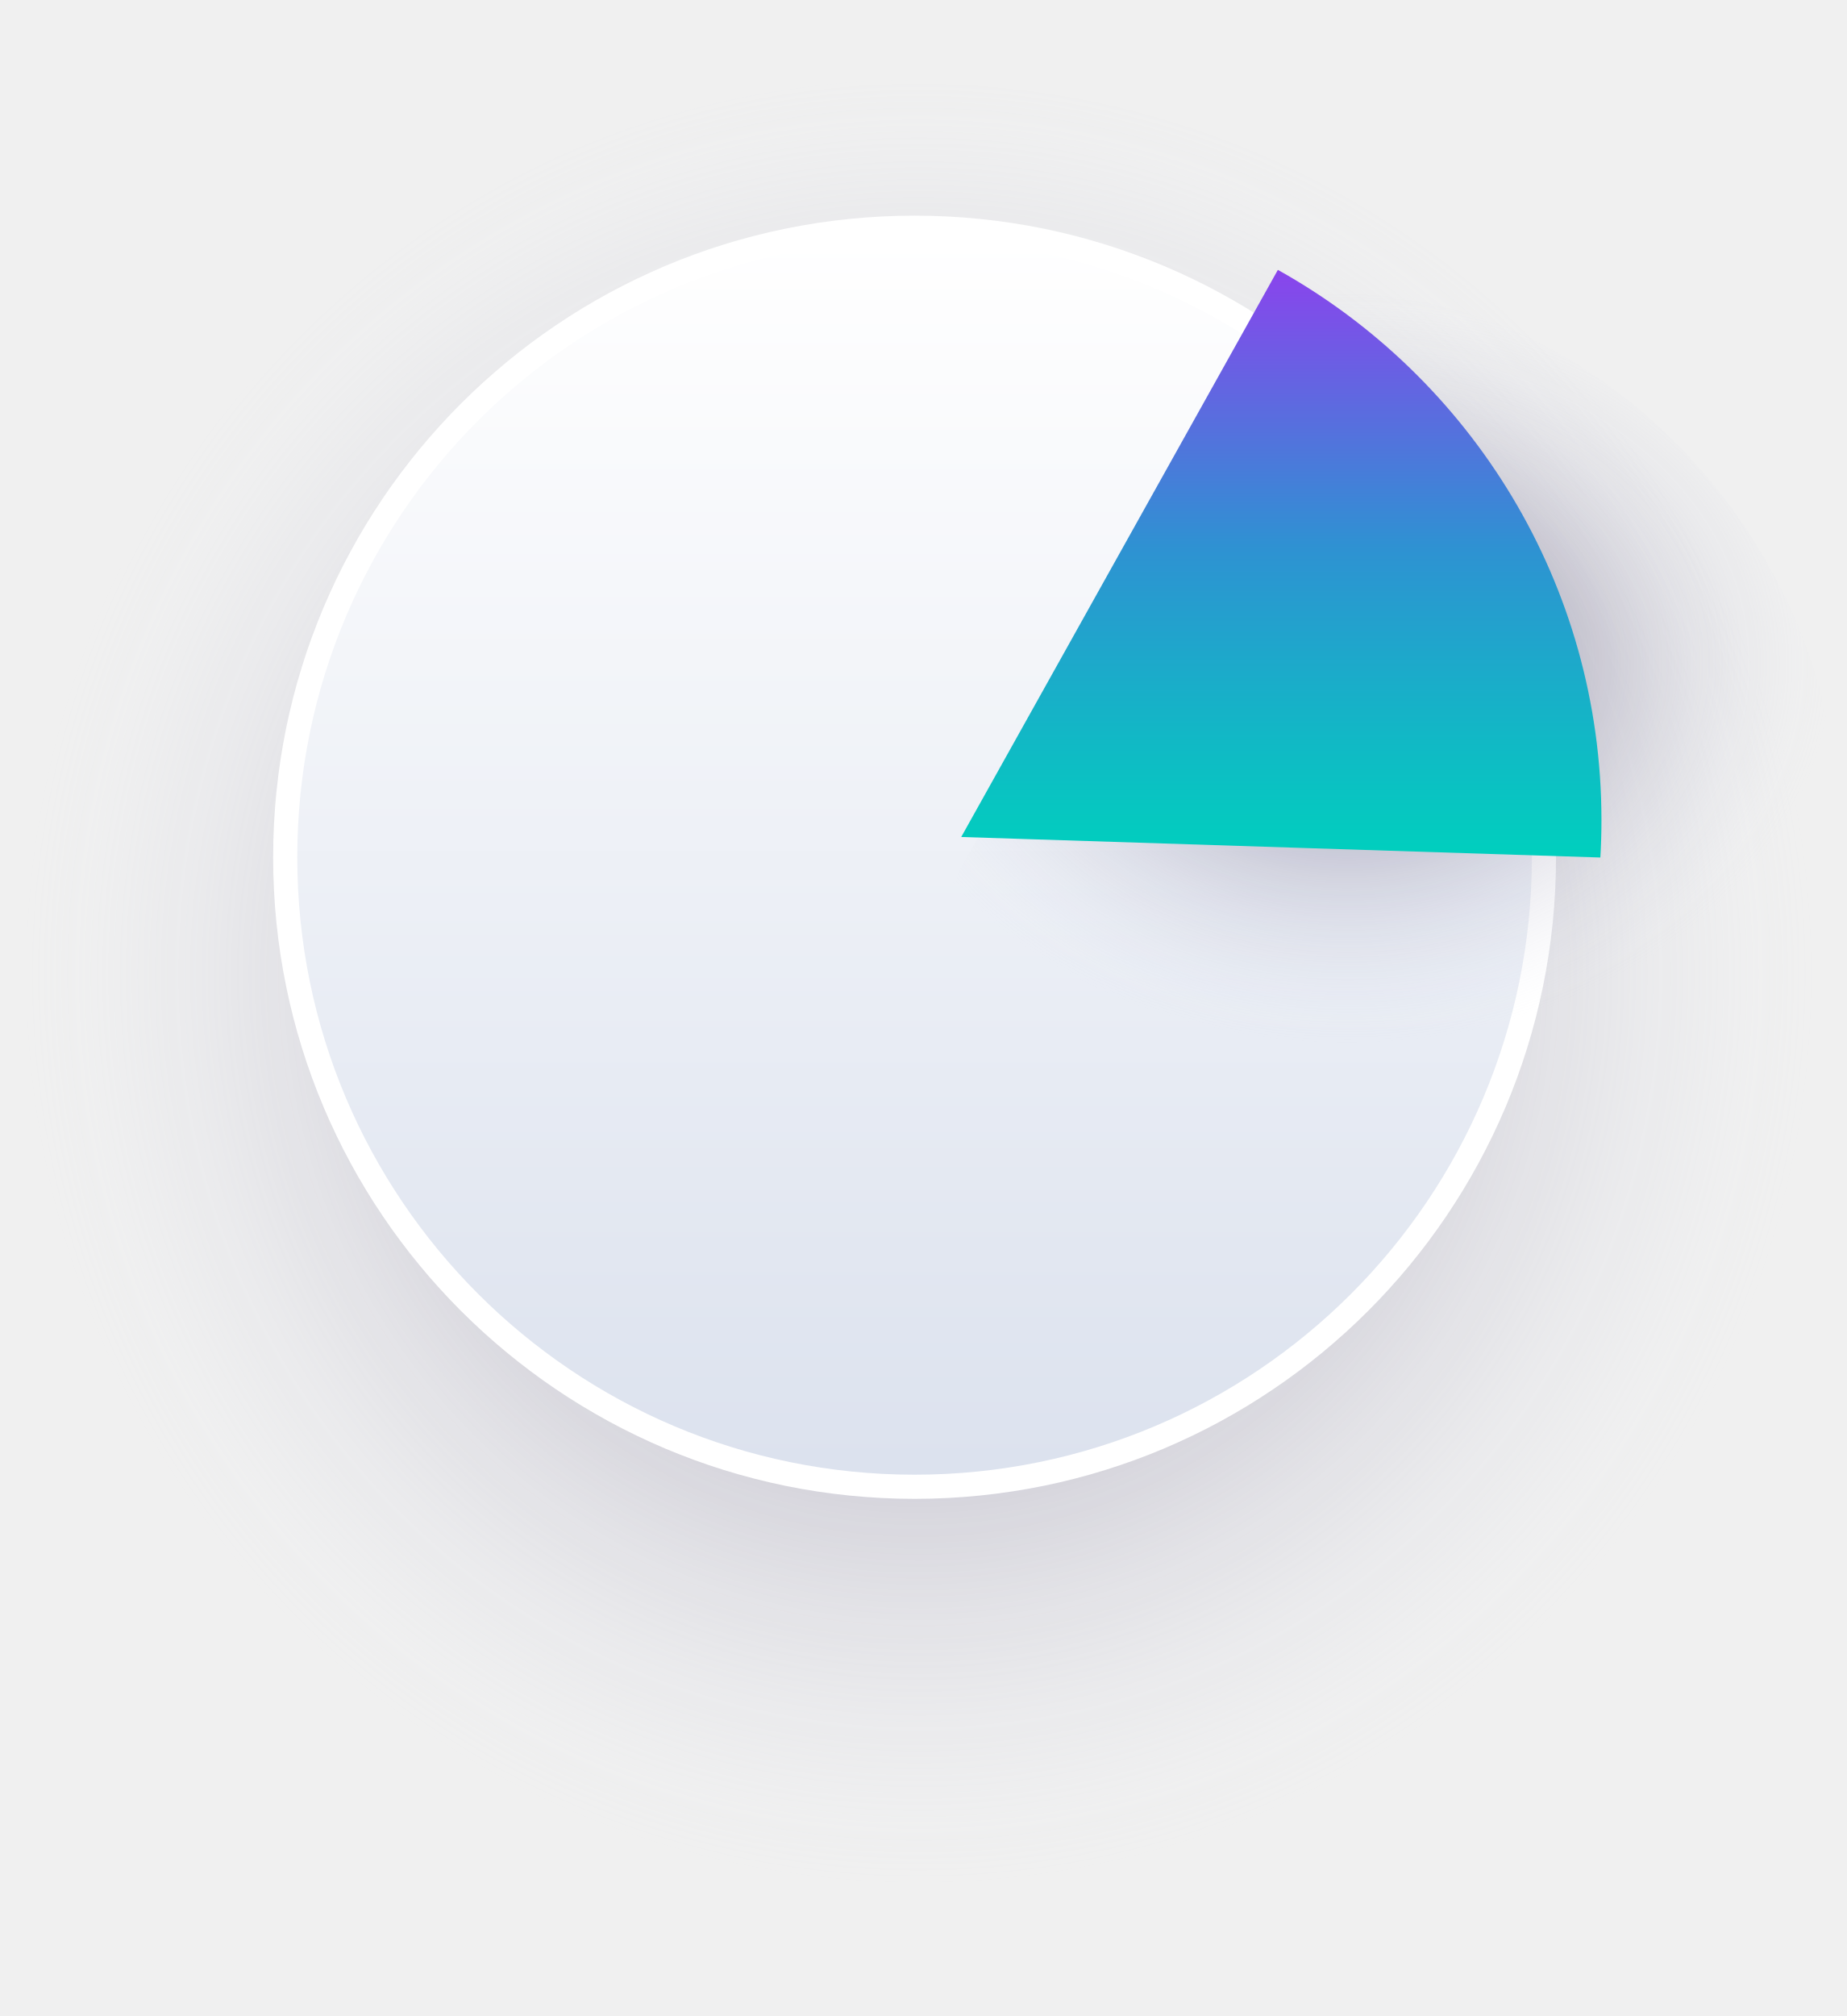
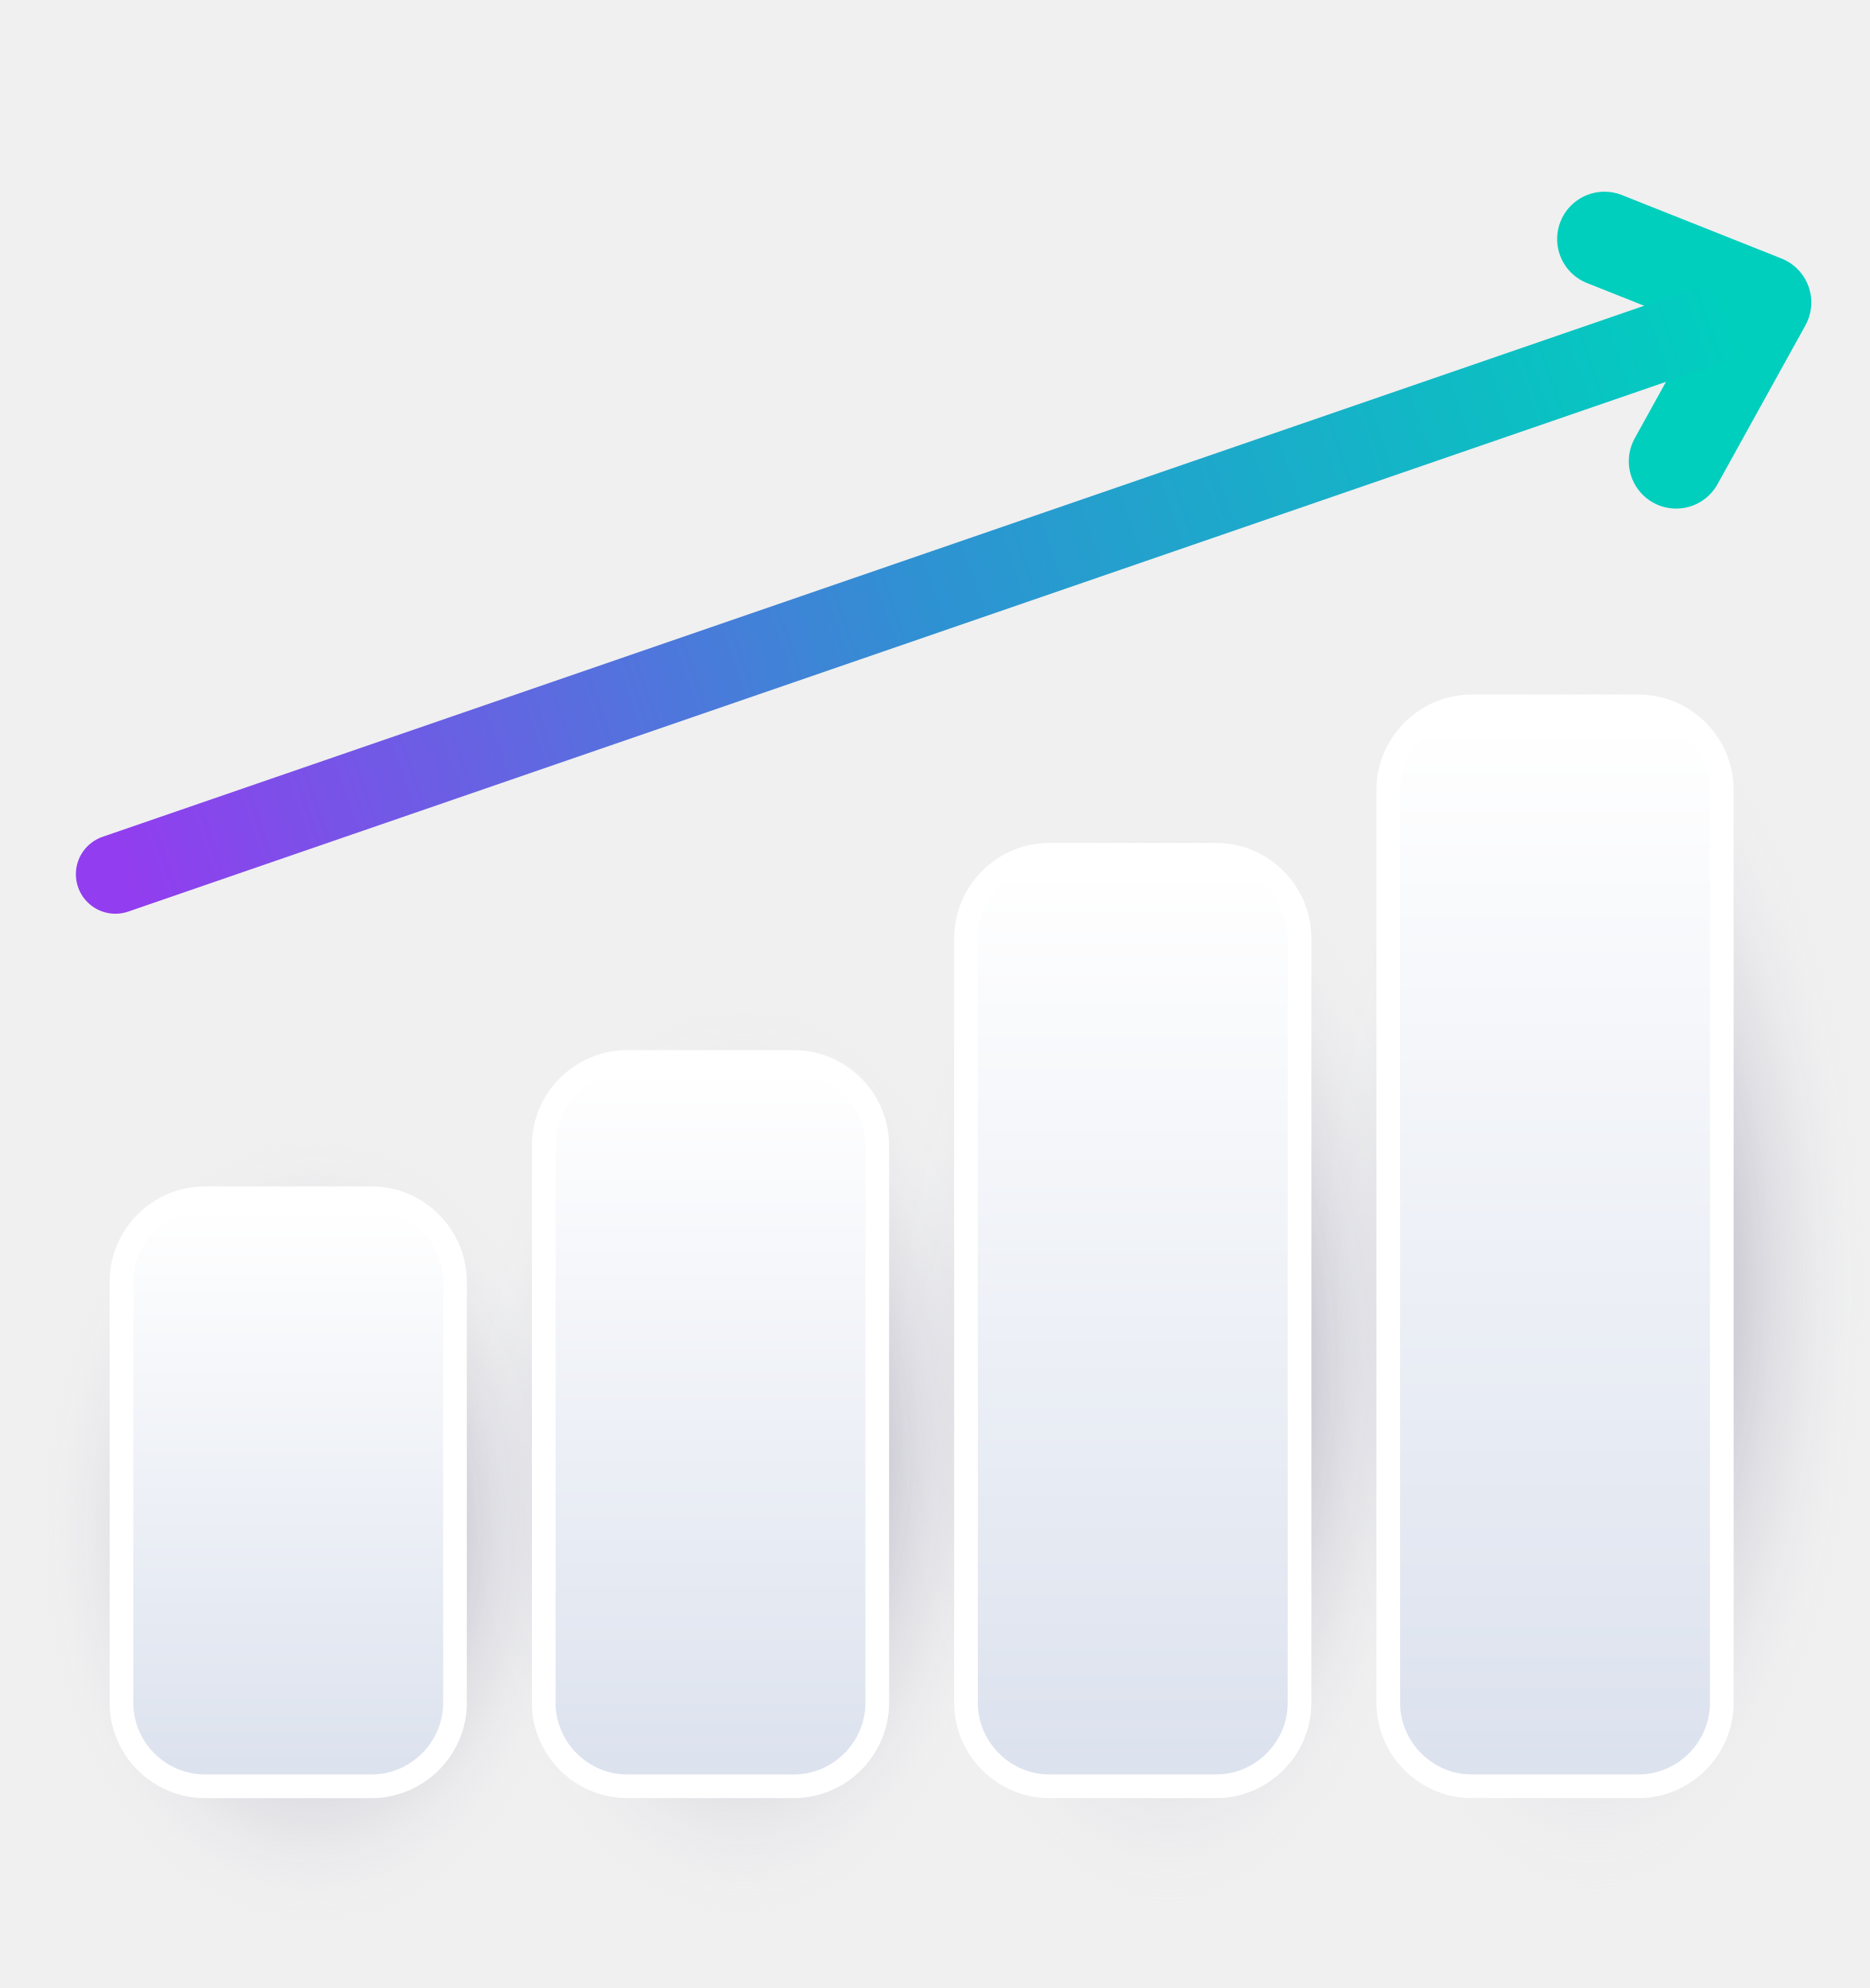
- <svg xmlns="http://www.w3.org/2000/svg" viewBox="0 0 153 167" xml:space="preserve" style="fill-rule:evenodd;clip-rule:evenodd;stroke-linecap:square;stroke-linejoin:round;stroke-miterlimit:1.5">
-   <ellipse cx="75.78" cy="86.912" rx="75.78" ry="80.27" style="fill:url(#_ommRadial61);" />
-   <circle cx="75.78" cy="71.012" r="52.148" style="fill:url(#_ommLinear62);stroke:white;stroke-width:2px;" />
-   <g id="wedge">
-     <path d="M106.575,24.754l-36.104,63.13l78.306,2.863c0.079,-1.343 -0.391,-2.795 0.119,-4.059c13.964,-34.658 -16.377,-66.329 -42.321,-61.934Z" style="fill:url(#_ommRadial63);" />
-     <path d="M105.882,22.356l-26.237,46.978l52.957,1.7c0.061,-1.025 0.091,-2.057 0.091,-3.097c0,-19.588 -10.823,-36.668 -26.811,-45.581Z" style="fill:url(#_ommLinear64);" />
+ <svg xmlns="http://www.w3.org/2000/svg" viewBox="0 0 158 168" xml:space="preserve" style="fill-rule:evenodd;clip-rule:evenodd;stroke-linejoin:round;stroke-miterlimit:2">
+   <g id="bars">
+     <g id="shadows">
+       <path d="M49.979,108.521c0,-6.516 -5.291,-11.807 -11.807,-11.807l-23.614,0c-6.517,0 -11.807,5.291 -11.807,11.807l0,47.345c0,6.517 5.29,11.807 11.807,11.807l23.614,0c6.516,0 11.807,-5.29 11.807,-11.807l0,-47.345Z" style="fill:url(#_ommRadial91);" />
+       <path d="M86.228,99.274c-0,-7.535 -5.291,-13.653 -11.807,-13.653l-23.614,0c-6.517,0 -11.807,6.118 -11.807,13.653l-0,54.746c-0,7.536 5.29,13.653 11.807,13.653l23.614,0c6.516,0 11.807,-6.117 11.807,-13.653l-0,-54.746Z" style="fill:url(#_ommRadial92);" />
+       <path d="M122.218,87.016c0,-8.885 -5.291,-16.1 -11.807,-16.1l-23.614,0c-6.517,0 -11.807,7.215 -11.807,16.1l0,64.557c0,8.887 5.29,16.1 11.807,16.1l23.614,0c6.516,0 11.807,-7.213 11.807,-16.1l0,-64.557Z" style="fill:url(#_ommRadial93);" />
+       <path d="M158.15,76.332c0,-10.062 -5.291,-18.232 -11.807,-18.232l-23.614,-0c-6.517,-0 -11.807,8.17 -11.807,18.232l0,73.109c0,10.063 5.29,18.232 11.807,18.232l23.614,-0c6.516,-0 11.807,-8.169 11.807,-18.232l0,-73.109Z" style="fill:url(#_ommRadial94);" />
+     </g>
+     <path d="M74.148,96.789c-0.002,-3.865 -3.182,-7.046 -7.048,-7.047l-14.096,0c-3.866,0.001 -7.046,3.182 -7.048,7.047l0,47.116c0.002,3.866 3.182,7.046 7.048,7.048l14.096,0c3.866,-0.002 7.046,-3.182 7.048,-7.048l0,-47.116Z" style="fill:url(#_ommLinear95);stroke:white;stroke-width:2px;" />
+     <path d="M38.456,108.305c-0.001,-3.866 -3.182,-7.046 -7.047,-7.048l-14.097,0c-3.865,0.002 -7.046,3.182 -7.047,7.048l0,35.6c0.001,3.866 3.182,7.046 7.047,7.048l14.097,0c3.865,-0.002 7.046,-3.182 7.047,-7.048l0,-35.6Z" style="fill:url(#_ommLinear96);stroke:white;stroke-width:2px;" />
+     <path d="M109.84,79.279c-0.002,-3.866 -3.183,-7.046 -7.048,-7.048l-14.096,0c-3.866,0.002 -7.046,3.182 -7.048,7.048l0,64.626c0.002,3.866 3.182,7.046 7.048,7.048l14.096,0c3.865,-0.002 7.046,-3.182 7.048,-7.048l0,-64.626Z" style="fill:url(#_ommLinear97);stroke:white;stroke-width:2px;" />
+     <path d="M145.53,66.742c-0.001,-3.866 -3.182,-7.046 -7.047,-7.048l-14.096,0c-3.865,0.002 -7.046,3.182 -7.047,7.048l0,77.163c0.001,3.866 3.182,7.046 7.047,7.048l14.096,0c3.865,-0.002 7.046,-3.182 7.047,-7.048l0,-77.163Z" style="fill:url(#_ommLinear98);stroke:white;stroke-width:2px;" />
  </g>
+   <path d="M135.611,20.201l13.482,5.36l-7.425,13.417" style="fill:none;stroke:rgb(0,207,190);stroke-width:8px;stroke-linecap:round;" />
+   <path d="M9.754,73.876l137.272,-47.28" style="fill:none;stroke:url(#_ommLinear99);stroke-width:6.68px;stroke-linecap:round;" />
  <defs>
-     <radialGradient id="_ommRadial61" cx="0" cy="0" r="1" gradientUnits="userSpaceOnUse" gradientTransform="matrix(-74.4339,0,0,-75.9464,76.133,80.6607)">
+     <radialGradient id="_ommRadial91" cx="0" cy="0" r="1" gradientUnits="userSpaceOnUse" gradientTransform="matrix(-23.1945,0,0,-33.5685,26.475,129.431)">
      <stop offset="0" style="stop-color:rgb(22,7,58);stop-opacity:0.6" />
      <stop offset="1" style="stop-color:rgb(225,230,242);stop-opacity:0" />
    </radialGradient>
-     <linearGradient id="_ommLinear62" x1="0" y1="0" x2="1" y2="0" gradientUnits="userSpaceOnUse" gradientTransform="matrix(-3.86521e-14,100.957,-100.957,-3.86521e-14,82.065,20.021)">
+     <radialGradient id="_ommRadial92" cx="0" cy="0" r="1" gradientUnits="userSpaceOnUse" gradientTransform="matrix(-23.1945,0,0,-38.8162,62.724,123.452)">
+       <stop offset="0" style="stop-color:rgb(22,7,58);stop-opacity:0.6" />
+       <stop offset="1" style="stop-color:rgb(225,230,242);stop-opacity:0" />
+     </radialGradient>
+     <radialGradient id="_ommRadial93" cx="0" cy="0" r="1" gradientUnits="userSpaceOnUse" gradientTransform="matrix(-23.1945,0,0,-45.7727,98.714,115.527)">
+       <stop offset="0" style="stop-color:rgb(22,7,58);stop-opacity:0.6" />
+       <stop offset="1" style="stop-color:rgb(225,230,242);stop-opacity:0" />
+     </radialGradient>
+     <radialGradient id="_ommRadial94" cx="0" cy="0" r="1" gradientUnits="userSpaceOnUse" gradientTransform="matrix(-23.1945,0,0,-51.8355,134.646,108.62)">
+       <stop offset="0" style="stop-color:rgb(22,7,58);stop-opacity:0.6" />
+       <stop offset="1" style="stop-color:rgb(225,230,242);stop-opacity:0" />
+     </radialGradient>
+     <linearGradient id="_ommLinear95" x1="0" y1="0" x2="1" y2="0" gradientUnits="userSpaceOnUse" gradientTransform="matrix(4.59624e-15,59.2514,-75.0624,3.6281e-15,61.7507,90.4211)">
      <stop offset="0" style="stop-color:white;stop-opacity:1" />
      <stop offset="1" style="stop-color:rgb(220,226,238);stop-opacity:1" />
    </linearGradient>
-     <radialGradient id="_ommRadial63" cx="0" cy="0" r="1" gradientUnits="userSpaceOnUse" gradientTransform="matrix(-40.2455,0,0,-31.4129,111.635,54.9601)">
-       <stop offset="0" style="stop-color:rgb(22,7,58);stop-opacity:0.6" />
-       <stop offset="1" style="stop-color:rgb(225,230,242);stop-opacity:0" />
-     </radialGradient>
-     <linearGradient id="_ommLinear64" x1="0" y1="0" x2="1" y2="0" gradientUnits="userSpaceOnUse" gradientTransform="matrix(5.95951e-15,50.4885,-97.3262,3.09153e-15,105.549,20.2105)">
+     <linearGradient id="_ommLinear96" x1="0" y1="0" x2="1" y2="0" gradientUnits="userSpaceOnUse" gradientTransform="matrix(4.59608e-15,48.105,-75.0597,2.94558e-15,26.0591,101.808)">
+       <stop offset="0" style="stop-color:white;stop-opacity:1" />
+       <stop offset="1" style="stop-color:rgb(220,226,238);stop-opacity:1" />
+     </linearGradient>
+     <linearGradient id="_ommLinear97" x1="0" y1="0" x2="1" y2="0" gradientUnits="userSpaceOnUse" gradientTransform="matrix(4.59624e-15,76.2018,-75.0624,4.66601e-15,97.4427,73.1043)">
+       <stop offset="0" style="stop-color:white;stop-opacity:1" />
+       <stop offset="1" style="stop-color:rgb(220,226,238);stop-opacity:1" />
+     </linearGradient>
+     <linearGradient id="_ommLinear98" x1="0" y1="0" x2="1" y2="0" gradientUnits="userSpaceOnUse" gradientTransform="matrix(4.59592e-15,88.3374,-75.057,5.40911e-15,133.134,60.7064)">
+       <stop offset="0" style="stop-color:white;stop-opacity:1" />
+       <stop offset="1" style="stop-color:rgb(220,226,238);stop-opacity:1" />
+     </linearGradient>
+     <linearGradient id="_ommLinear99" x1="0" y1="0" x2="1" y2="0" gradientUnits="userSpaceOnUse" gradientTransform="matrix(137.448,-46.7844,46.7844,137.448,9.60383,73.375)">
      <stop offset="0" style="stop-color:rgb(146,61,239);stop-opacity:1" />
      <stop offset="0.5" style="stop-color:rgb(46,146,210);stop-opacity:1" />
      <stop offset="1" style="stop-color:rgb(0,207,190);stop-opacity:1" />
    </linearGradient>
  </defs>
  <style>
-         #wedge {
-             transform: scale(1);
+         #bars path,
+         svg:hover #bars #shadows path {
+             transform: scaleY(1);
            transition: all 0.5s ease;
-             transform-origin: center;
+             transform-origin: center 90%;
        }
-         svg:hover #wedge {
-             transform: scale(1.1); 
+         svg:hover #bars path {
+             transform: scaleY(1.1); 
            transition: all 0.5s ease;
        }
-      </style>
+         svg:hover #bars #shadows path {
+             transform: scale(0.9); 
+             transition: all 0.5s ease;
+         }
+    </style>
</svg>
